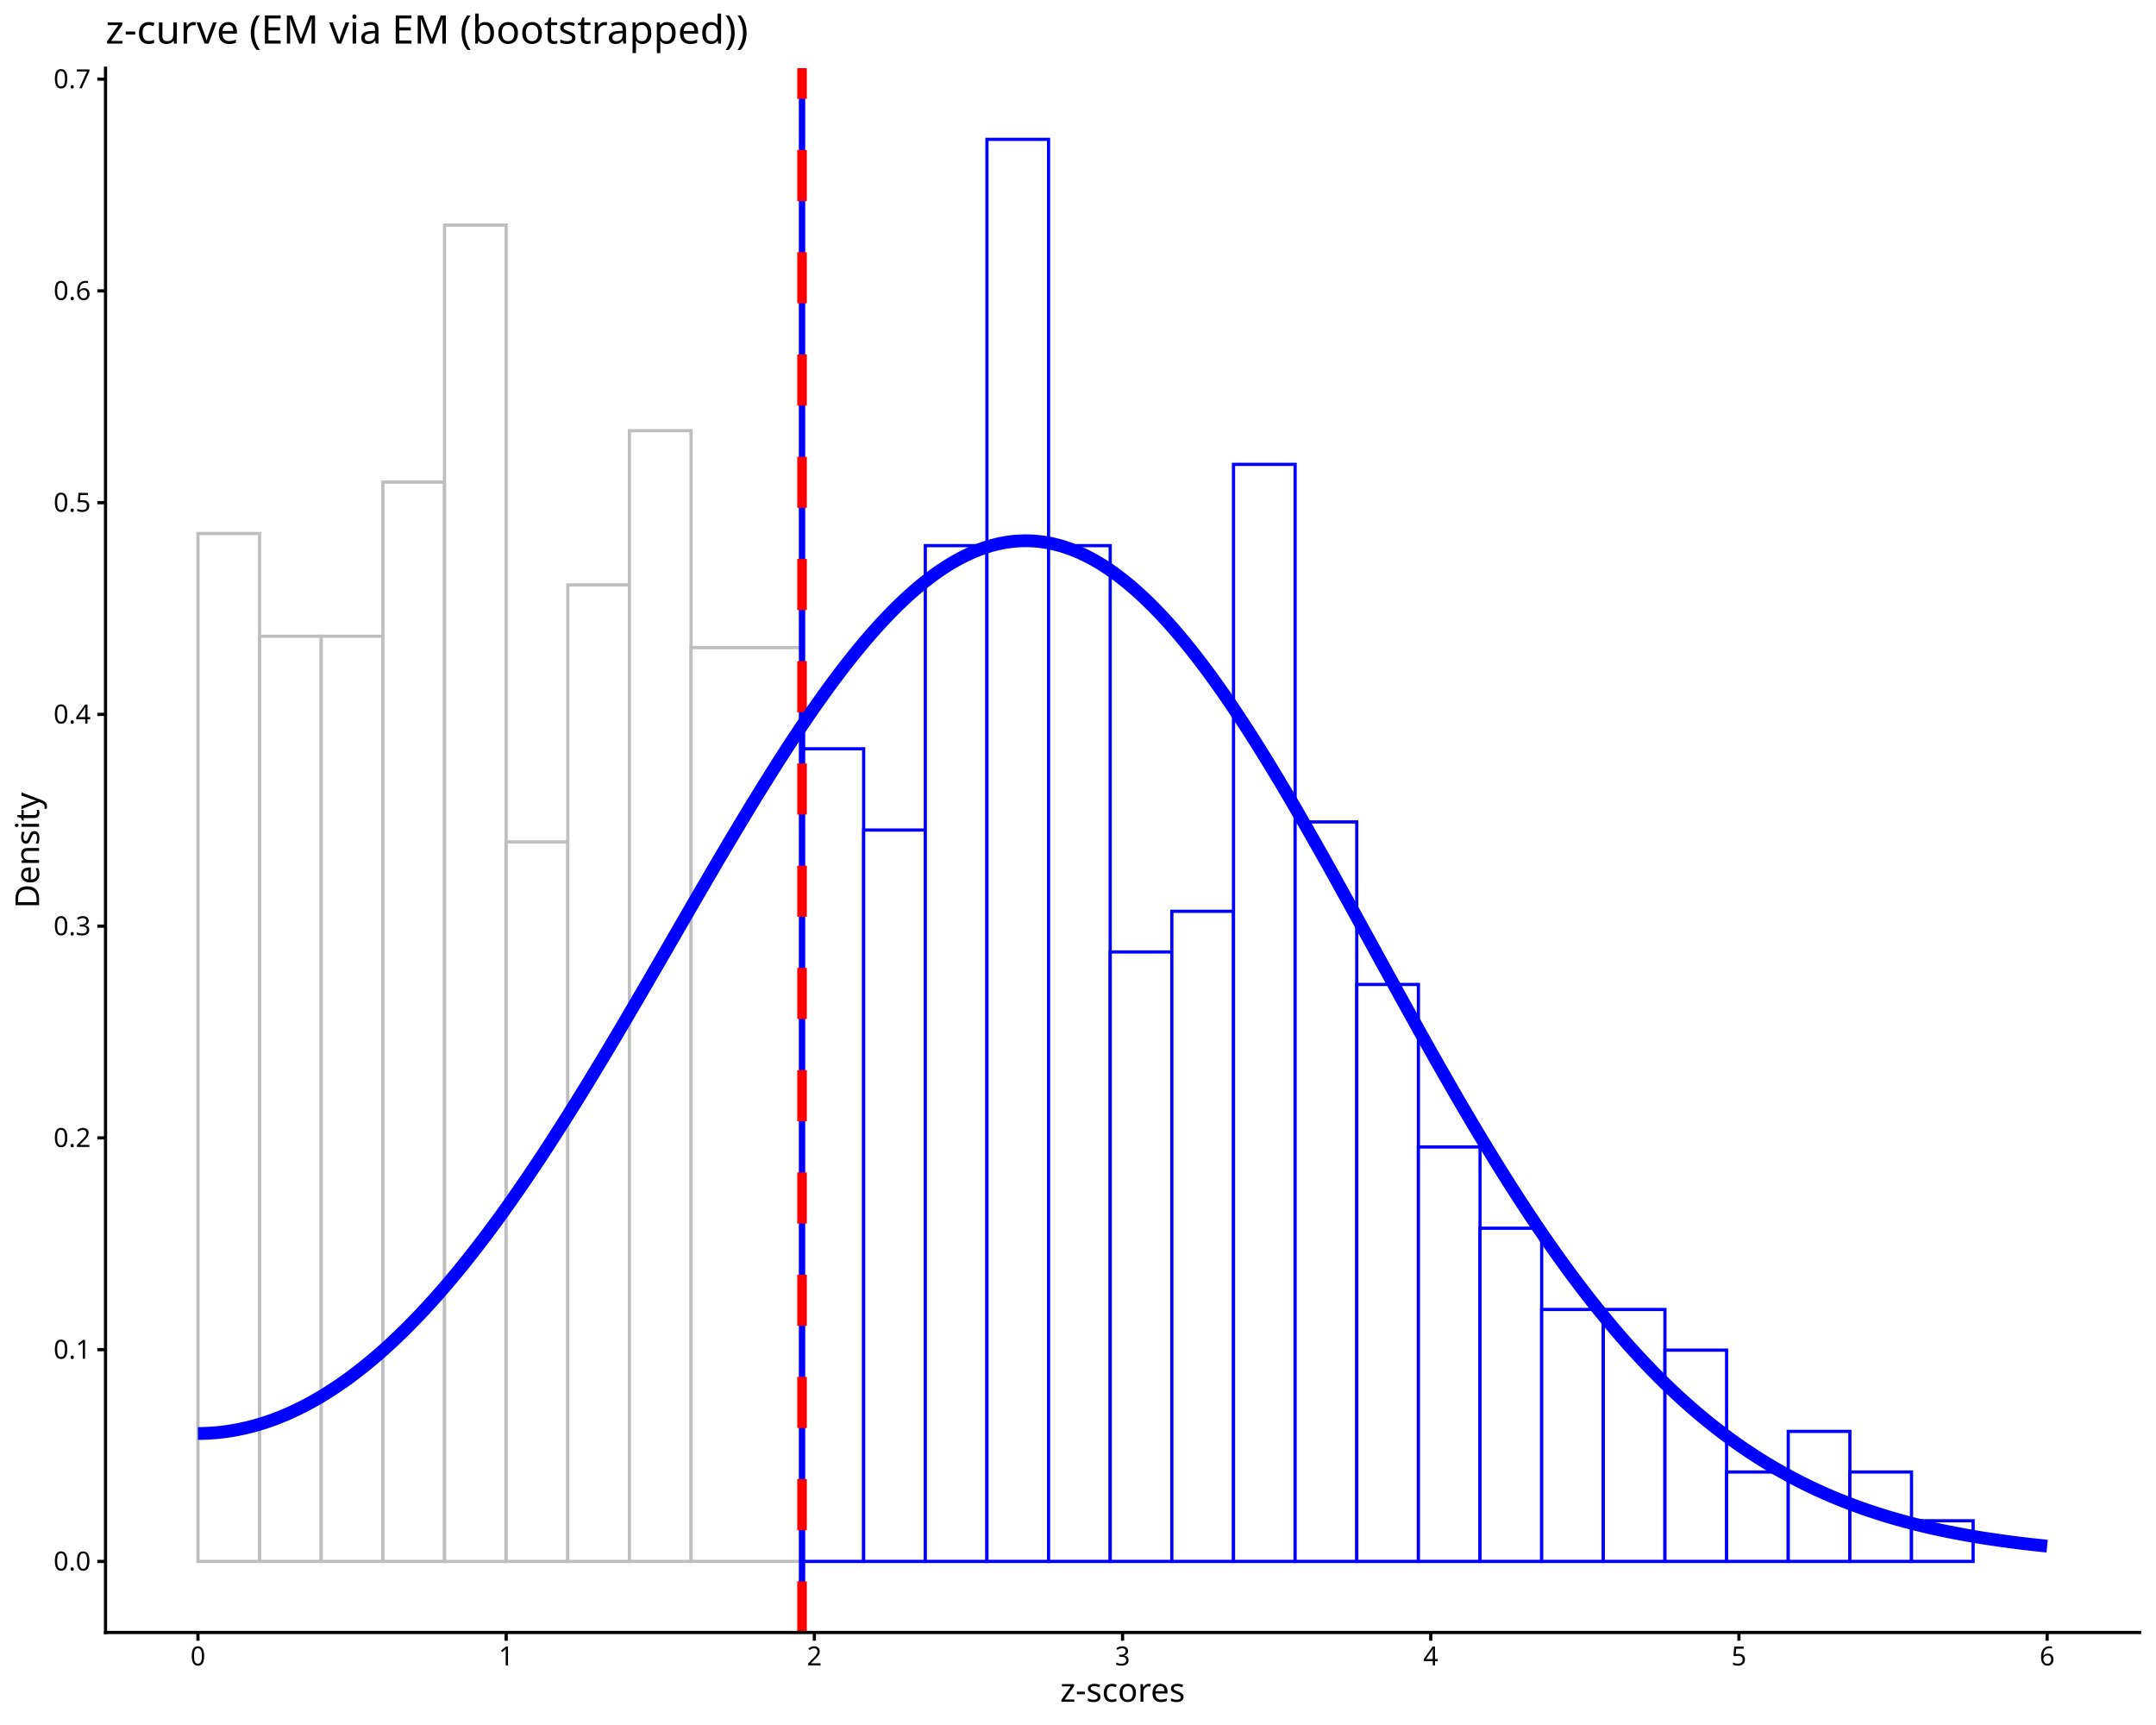
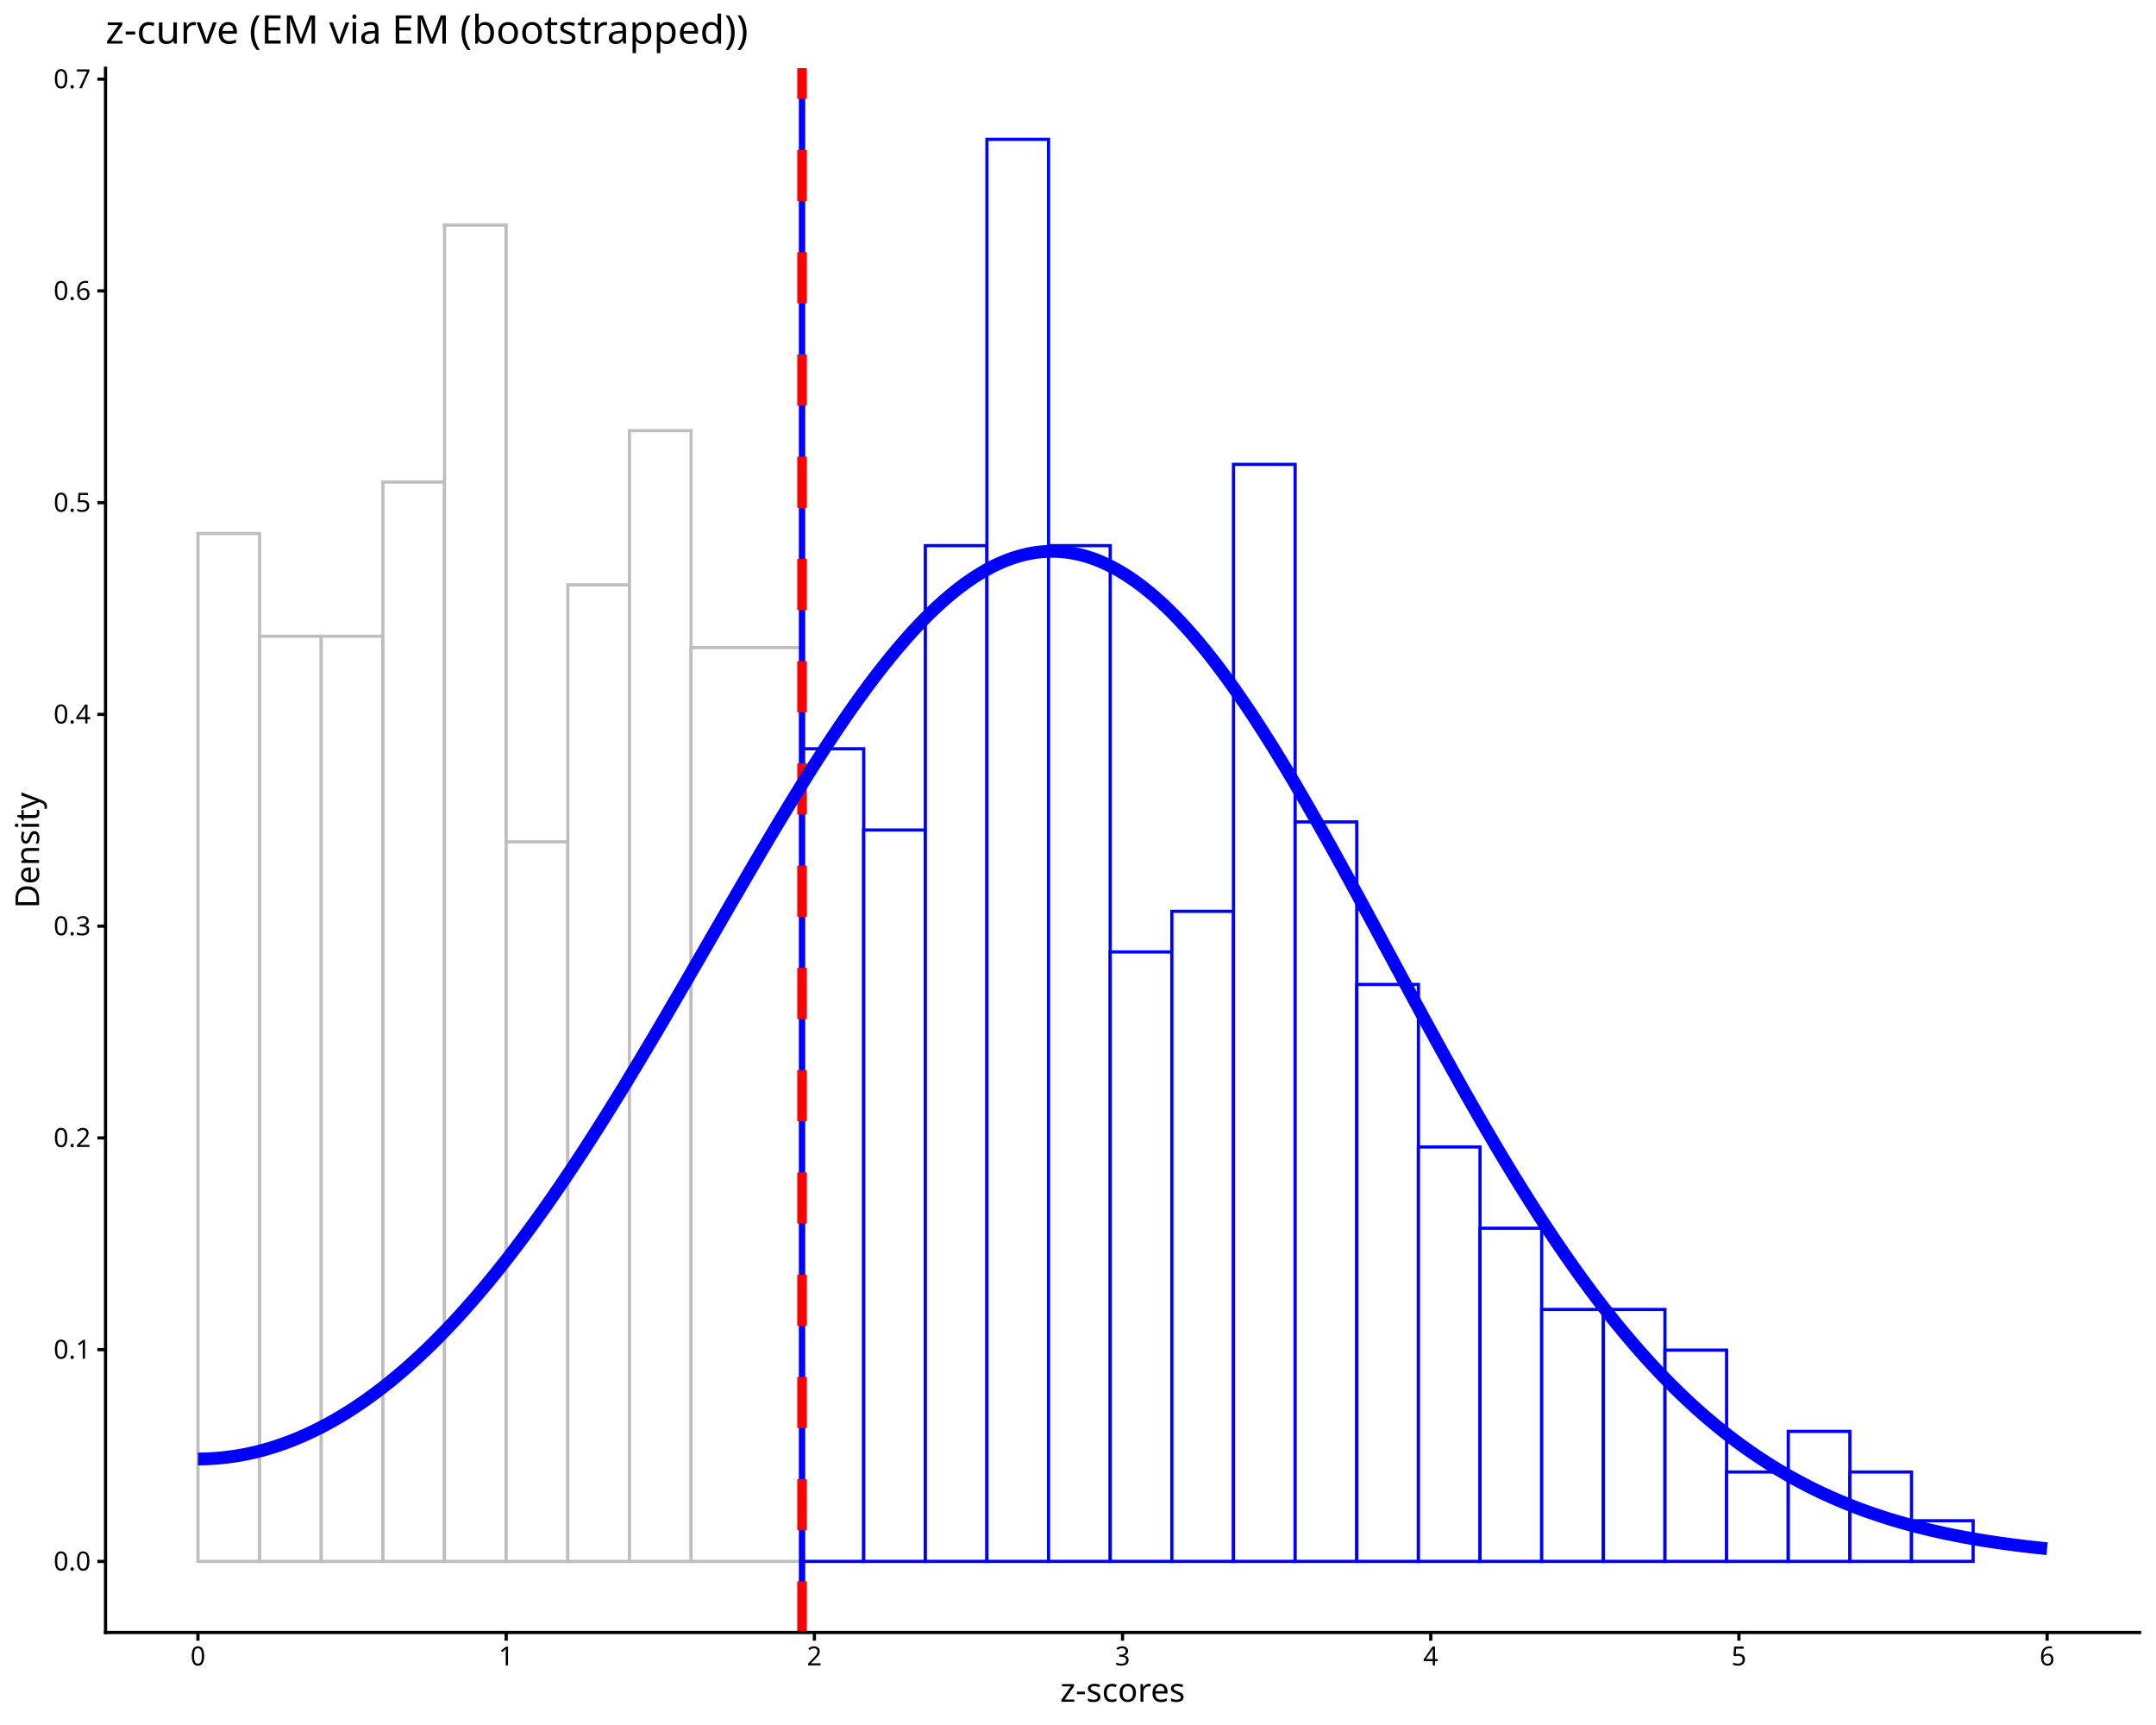
<svg xmlns="http://www.w3.org/2000/svg" class="svglite" data-engine-version="2.0" width="720.00pt" height="576.00pt" viewBox="0 0 720.00 576.00">
  <defs>
    <style type="text/css">
    .svglite line, .svglite polyline, .svglite polygon, .svglite path, .svglite rect, .svglite circle {
      fill: none;
      stroke: #000000;
      stroke-linecap: round;
      stroke-linejoin: round;
      stroke-miterlimit: 10.00;
    }
  </style>
  </defs>
  <rect width="100%" height="100%" style="stroke: none; fill: #FFFFFF;" />
  <defs>
    <clipPath id="cpMC4wMHw3MjAuMDB8MC4wMHw1NzYuMDA=">
      <rect x="0.00" y="0.00" width="720.00" height="576.00" />
    </clipPath>
  </defs>
  <g clip-path="url(#cpMC4wMHw3MjAuMDB8MC4wMHw1NzYuMDA=)">
    <rect x="0.00" y="0.00" width="720.00" height="576.00" style="stroke-width: 1.07; stroke: #FFFFFF; fill: #FFFFFF;" />
  </g>
  <defs>
    <clipPath id="cpMzUuMjR8NzE0LjUyfDIyLjc4fDU0NS4xMQ==">
      <rect x="35.24" y="22.78" width="679.28" height="522.33" />
    </clipPath>
  </defs>
  <g clip-path="url(#cpMzUuMjR8NzE0LjUyfDIyLjc4fDU0NS4xMQ==)">
    <rect x="35.24" y="22.78" width="679.28" height="522.33" style="stroke-width: 1.07; stroke: none; fill: #FFFFFF;" />
    <rect x="267.84" y="250.03" width="20.58" height="271.34" style="stroke-width: 1.07; stroke: #0000FF; stroke-linecap: butt; stroke-linejoin: miter; fill: #FFFFFF;" />
    <rect x="288.42" y="277.16" width="20.58" height="244.21" style="stroke-width: 1.07; stroke: #0000FF; stroke-linecap: butt; stroke-linejoin: miter; fill: #FFFFFF;" />
    <rect x="309.01" y="182.20" width="20.58" height="339.17" style="stroke-width: 1.07; stroke: #0000FF; stroke-linecap: butt; stroke-linejoin: miter; fill: #FFFFFF;" />
    <rect x="329.59" y="46.53" width="20.58" height="474.84" style="stroke-width: 1.07; stroke: #0000FF; stroke-linecap: butt; stroke-linejoin: miter; fill: #FFFFFF;" />
    <rect x="350.17" y="182.20" width="20.58" height="339.17" style="stroke-width: 1.07; stroke: #0000FF; stroke-linecap: butt; stroke-linejoin: miter; fill: #FFFFFF;" />
    <rect x="370.76" y="317.87" width="20.58" height="203.50" style="stroke-width: 1.07; stroke: #0000FF; stroke-linecap: butt; stroke-linejoin: miter; fill: #FFFFFF;" />
    <rect x="391.34" y="304.30" width="20.58" height="217.07" style="stroke-width: 1.07; stroke: #0000FF; stroke-linecap: butt; stroke-linejoin: miter; fill: #FFFFFF;" />
    <rect x="411.93" y="155.06" width="20.58" height="366.31" style="stroke-width: 1.07; stroke: #0000FF; stroke-linecap: butt; stroke-linejoin: miter; fill: #FFFFFF;" />
    <rect x="432.51" y="274.45" width="20.58" height="246.92" style="stroke-width: 1.07; stroke: #0000FF; stroke-linecap: butt; stroke-linejoin: miter; fill: #FFFFFF;" />
    <rect x="453.10" y="328.72" width="20.58" height="192.65" style="stroke-width: 1.07; stroke: #0000FF; stroke-linecap: butt; stroke-linejoin: miter; fill: #FFFFFF;" />
    <rect x="473.68" y="382.99" width="20.58" height="138.38" style="stroke-width: 1.07; stroke: #0000FF; stroke-linecap: butt; stroke-linejoin: miter; fill: #FFFFFF;" />
    <rect x="494.26" y="410.12" width="20.58" height="111.25" style="stroke-width: 1.07; stroke: #0000FF; stroke-linecap: butt; stroke-linejoin: miter; fill: #FFFFFF;" />
    <rect x="514.85" y="437.25" width="20.58" height="84.12" style="stroke-width: 1.07; stroke: #0000FF; stroke-linecap: butt; stroke-linejoin: miter; fill: #FFFFFF;" />
    <rect x="535.43" y="437.25" width="20.58" height="84.12" style="stroke-width: 1.07; stroke: #0000FF; stroke-linecap: butt; stroke-linejoin: miter; fill: #FFFFFF;" />
    <rect x="556.02" y="450.82" width="20.58" height="70.55" style="stroke-width: 1.07; stroke: #0000FF; stroke-linecap: butt; stroke-linejoin: miter; fill: #FFFFFF;" />
    <rect x="576.60" y="491.52" width="20.58" height="29.85" style="stroke-width: 1.07; stroke: #0000FF; stroke-linecap: butt; stroke-linejoin: miter; fill: #FFFFFF;" />
    <rect x="597.19" y="477.96" width="20.58" height="43.41" style="stroke-width: 1.07; stroke: #0000FF; stroke-linecap: butt; stroke-linejoin: miter; fill: #FFFFFF;" />
    <rect x="617.77" y="491.52" width="20.58" height="29.85" style="stroke-width: 1.07; stroke: #0000FF; stroke-linecap: butt; stroke-linejoin: miter; fill: #FFFFFF;" />
    <rect x="638.35" y="507.80" width="20.58" height="13.57" style="stroke-width: 1.07; stroke: #0000FF; stroke-linecap: butt; stroke-linejoin: miter; fill: #FFFFFF;" />
    <rect x="658.94" y="521.37" width="24.70" height="0.00" style="stroke-width: 1.07; stroke: #0000FF; stroke-linecap: butt; stroke-linejoin: miter; fill: #FFFFFF;" />
    <rect x="66.11" y="178.14" width="20.58" height="343.23" style="stroke-width: 1.07; stroke: #BEBEBE; stroke-linecap: butt; stroke-linejoin: miter; fill: #FFFFFF;" />
    <rect x="86.70" y="212.46" width="20.58" height="308.91" style="stroke-width: 1.07; stroke: #BEBEBE; stroke-linecap: butt; stroke-linejoin: miter; fill: #FFFFFF;" />
    <rect x="107.28" y="212.46" width="20.58" height="308.91" style="stroke-width: 1.07; stroke: #BEBEBE; stroke-linecap: butt; stroke-linejoin: miter; fill: #FFFFFF;" />
    <rect x="127.87" y="160.97" width="20.58" height="360.40" style="stroke-width: 1.07; stroke: #BEBEBE; stroke-linecap: butt; stroke-linejoin: miter; fill: #FFFFFF;" />
    <rect x="148.45" y="75.17" width="20.58" height="446.21" style="stroke-width: 1.07; stroke: #BEBEBE; stroke-linecap: butt; stroke-linejoin: miter; fill: #FFFFFF;" />
    <rect x="169.04" y="281.11" width="20.58" height="240.26" style="stroke-width: 1.07; stroke: #BEBEBE; stroke-linecap: butt; stroke-linejoin: miter; fill: #FFFFFF;" />
    <rect x="189.62" y="195.30" width="20.58" height="326.07" style="stroke-width: 1.07; stroke: #BEBEBE; stroke-linecap: butt; stroke-linejoin: miter; fill: #FFFFFF;" />
    <rect x="210.20" y="143.81" width="20.58" height="377.56" style="stroke-width: 1.07; stroke: #BEBEBE; stroke-linecap: butt; stroke-linejoin: miter; fill: #FFFFFF;" />
    <rect x="230.79" y="216.24" width="37.05" height="305.13" style="stroke-width: 1.07; stroke: #BEBEBE; stroke-linecap: butt; stroke-linejoin: miter; fill: #FFFFFF;" />
    <line x1="267.84" y1="545.11" x2="267.84" y2="22.78" style="stroke-width: 2.13; stroke: #0000FF; stroke-linecap: butt;" />
    <line x1="267.84" y1="545.11" x2="267.84" y2="22.78" style="stroke-width: 3.20; stroke: #FF0000; stroke-dasharray: 17.07,17.07; stroke-linecap: butt;" />
-     <polyline points="66.11,478.66 67.14,478.65 68.17,478.62 69.20,478.59 70.23,478.53 71.26,478.46 72.29,478.38 73.32,478.28 74.35,478.16 75.38,478.03 76.41,477.88 77.44,477.72 78.47,477.54 79.49,477.35 80.52,477.14 81.55,476.91 82.58,476.67 83.61,476.42 84.64,476.15 85.67,475.86 86.70,475.56 87.73,475.24 88.76,474.91 89.79,474.56 90.82,474.20 91.85,473.82 92.87,473.42 93.90,473.01 94.93,472.59 95.96,472.15 96.99,471.69 98.02,471.22 99.05,470.73 100.08,470.23 101.11,469.71 102.14,469.18 103.17,468.63 104.20,468.07 105.22,467.49 106.25,466.90 107.28,466.29 108.31,465.66 109.34,465.02 110.37,464.37 111.40,463.70 112.43,463.02 113.46,462.32 114.49,461.60 115.52,460.87 116.55,460.13 117.58,459.37 118.60,458.59 119.63,457.80 120.66,457.00 121.69,456.18 122.72,455.34 123.75,454.49 124.78,453.63 125.81,452.75 126.84,451.86 127.87,450.95 128.90,450.03 129.93,449.09 130.96,448.14 131.98,447.17 133.01,446.19 134.04,445.20 135.07,444.19 136.10,443.16 137.13,442.13 138.16,441.07 139.19,440.01 140.22,438.93 141.25,437.83 142.28,436.73 143.31,435.61 144.34,434.47 145.36,433.32 146.39,432.16 147.42,430.98 148.45,429.80 149.48,428.59 150.51,427.38 151.54,426.15 152.57,424.91 153.60,423.65 154.63,422.38 155.66,421.10 156.69,419.81 157.71,418.50 158.74,417.19 159.77,415.85 160.80,414.51 161.83,413.16 162.86,411.79 163.89,410.41 164.92,409.02 165.95,407.62 166.98,406.20 168.01,404.78 169.04,403.34 170.07,401.89 171.09,400.43 172.12,398.96 173.15,397.48 174.18,395.99 175.21,394.48 176.24,392.97 177.27,391.45 178.30,389.92 179.33,388.37 180.36,386.82 181.39,385.26 182.42,383.69 183.45,382.11 184.47,380.52 185.50,378.92 186.53,377.31 187.56,375.70 188.59,374.07 189.62,372.44 190.65,370.80 191.68,369.15 192.71,367.50 193.74,365.83 194.77,364.16 195.80,362.48 196.83,360.80 197.85,359.11 198.88,357.41 199.91,355.71 200.94,354.00 201.97,352.29 203.00,350.57 204.03,348.84 205.06,347.11 206.09,345.37 207.12,343.63 208.15,341.89 209.18,340.14 210.20,338.39 211.23,336.63 212.26,334.87 213.29,333.11 214.32,331.34 215.35,329.57 216.38,327.80 217.41,326.03 218.44,324.25 219.47,322.48 220.50,320.70 221.53,318.92 222.56,317.14 223.58,315.36 224.61,313.58 225.64,311.80 226.67,310.02 227.70,308.24 228.73,306.46 229.76,304.68 230.79,302.90 231.82,301.13 232.85,299.35 233.88,297.58 234.91,295.81 235.94,294.05 236.96,292.28 237.99,290.52 239.02,288.77 240.05,287.01 241.08,285.27 242.11,283.52 243.14,281.78 244.17,280.05 245.20,278.32 246.23,276.60 247.26,274.88 248.29,273.17 249.32,271.47 250.34,269.77 251.37,268.08 252.40,266.40 253.43,264.73 254.46,263.06 255.49,261.40 256.52,259.76 257.55,258.12 258.58,256.49 259.61,254.86 260.64,253.25 261.67,251.65 262.69,250.06 263.72,248.48 264.75,246.92 265.78,245.36 266.81,243.81 267.84,242.28 268.87,240.76 269.90,239.25 270.93,237.76 271.96,236.28 272.99,234.81 274.02,233.36 275.05,231.92 276.07,230.49 277.10,229.08 278.13,227.68 279.16,226.30 280.19,224.94 281.22,223.59 282.25,222.26 283.28,220.94 284.31,219.64 285.34,218.36 286.37,217.09 287.40,215.84 288.43,214.61 289.45,213.40 290.48,212.21 291.51,211.03 292.54,209.87 293.57,208.74 294.60,207.62 295.63,206.52 296.66,205.44 297.69,204.38 298.72,203.34 299.75,202.32 300.78,201.33 301.81,200.35 302.83,199.39 303.86,198.46 304.89,197.55 305.92,196.66 306.95,195.79 307.98,194.94 309.01,194.12 310.04,193.32 311.07,192.54 312.10,191.78 313.13,191.05 314.16,190.34 315.18,189.66 316.21,189.00 317.24,188.36 318.27,187.75 319.30,187.16 320.33,186.59 321.36,186.05 322.39,185.54 323.42,185.05 324.45,184.58 325.48,184.14 326.51,183.72 327.54,183.33 328.56,182.97 329.59,182.63 330.62,182.31 331.65,182.03 332.68,181.76 333.71,181.53 334.74,181.31 335.77,181.13 336.80,180.97 337.83,180.84 338.86,180.73 339.89,180.65 340.92,180.60 341.94,180.57 342.97,180.57 344.00,180.59 345.03,180.64 346.06,180.72 347.09,180.82 348.12,180.95 349.15,181.11 350.18,181.29 351.21,181.50 352.24,181.74 353.27,182.00 354.30,182.28 355.32,182.60 356.35,182.94 357.38,183.30 358.41,183.70 359.44,184.12 360.47,184.56 361.50,185.03 362.53,185.52 363.56,186.05 364.59,186.59 365.62,187.16 366.65,187.76 367.67,188.38 368.70,189.03 369.73,189.70 370.76,190.40 371.79,191.12 372.82,191.87 373.85,192.64 374.88,193.44 375.91,194.26 376.94,195.10 377.97,195.97 379.00,196.86 380.03,197.77 381.05,198.71 382.08,199.67 383.11,200.65 384.14,201.66 385.17,202.69 386.20,203.74 387.23,204.81 388.26,205.90 389.29,207.02 390.32,208.15 391.35,209.31 392.38,210.49 393.41,211.69 394.43,212.91 395.46,214.15 396.49,215.41 397.52,216.69 398.55,217.99 399.58,219.30 400.61,220.64 401.64,221.99 402.67,223.36 403.70,224.75 404.73,226.16 405.76,227.59 406.79,229.03 407.81,230.49 408.84,231.96 409.87,233.46 410.90,234.96 411.93,236.49 412.96,238.02 413.99,239.58 415.02,241.14 416.05,242.72 417.08,244.32 418.11,245.93 419.14,247.55 420.16,249.18 421.19,250.83 422.22,252.49 423.25,254.16 424.28,255.85 425.31,257.54 426.34,259.25 427.37,260.96 428.40,262.69 429.43,264.43 430.46,266.17 431.49,267.93 432.52,269.69 433.54,271.46 434.57,273.24 435.60,275.03 436.63,276.83 437.66,278.63 438.69,280.44 439.72,282.26 440.75,284.08 441.78,285.91 442.81,287.74 443.84,289.58 444.87,291.42 445.90,293.27 446.92,295.12 447.95,296.98 448.98,298.84 450.01,300.70 451.04,302.57 452.07,304.43 453.10,306.30 454.13,308.17 455.16,310.05 456.19,311.92 457.22,313.80 458.25,315.67 459.28,317.55 460.30,319.42 461.33,321.30 462.36,323.17 463.39,325.05 464.42,326.92 465.45,328.79 466.48,330.66 467.51,332.52 468.54,334.39 469.57,336.25 470.60,338.11 471.63,339.96 472.65,341.81 473.68,343.66 474.71,345.50 475.74,347.34 476.77,349.18 477.80,351.00 478.83,352.83 479.86,354.65 480.89,356.46 481.92,358.26 482.95,360.06 483.98,361.86 485.01,363.65 486.03,365.43 487.06,367.20 488.09,368.96 489.12,370.72 490.15,372.47 491.18,374.21 492.21,375.95 493.24,377.67 494.27,379.39 495.30,381.10 496.33,382.80 497.36,384.49 498.39,386.17 499.41,387.84 500.44,389.50 501.47,391.16 502.50,392.80 503.53,394.43 504.56,396.05 505.59,397.66 506.62,399.26 507.65,400.85 508.68,402.43 509.71,404.00 510.74,405.56 511.77,407.10 512.79,408.64 513.82,410.16 514.85,411.67 515.88,413.17 516.91,414.66 517.94,416.13 518.97,417.60 520.00,419.05 521.03,420.49 522.06,421.92 523.09,423.33 524.12,424.74 525.14,426.13 526.17,427.50 527.20,428.87 528.23,430.22 529.26,431.56 530.29,432.89 531.32,434.21 532.35,435.51 533.38,436.80 534.41,438.08 535.44,439.34 536.47,440.59 537.50,441.83 538.52,443.06 539.55,444.27 540.58,445.47 541.61,446.66 542.64,447.83 543.67,449.00 544.70,450.14 545.73,451.28 546.76,452.40 547.79,453.51 548.82,454.61 549.85,455.70 550.88,456.77 551.90,457.83 552.93,458.87 553.96,459.91 554.99,460.93 556.02,461.94 557.05,462.93 558.08,463.92 559.11,464.89 560.14,465.85 561.17,466.79 562.20,467.73 563.23,468.65 564.26,469.56 565.28,470.46 566.31,471.34 567.34,472.22 568.37,473.08 569.40,473.93 570.43,474.77 571.46,475.59 572.49,476.41 573.52,477.21 574.55,478.01 575.58,478.79 576.61,479.55 577.63,480.31 578.66,481.06 579.69,481.80 580.72,482.52 581.75,483.24 582.78,483.94 583.81,484.63 584.84,485.31 585.87,485.98 586.90,486.65 587.93,487.30 588.96,487.94 589.99,488.57 591.01,489.19 592.04,489.80 593.07,490.40 594.10,490.99 595.13,491.57 596.16,492.14 597.19,492.71 598.22,493.26 599.25,493.80 600.28,494.34 601.31,494.86 602.34,495.38 603.37,495.89 604.39,496.39 605.42,496.88 606.45,497.36 607.48,497.83 608.51,498.30 609.54,498.76 610.57,499.21 611.60,499.65 612.63,500.08 613.66,500.51 614.69,500.92 615.72,501.33 616.75,501.74 617.77,502.13 618.80,502.52 619.83,502.90 620.86,503.28 621.89,503.64 622.92,504.00 623.95,504.36 624.98,504.70 626.01,505.04 627.04,505.38 628.07,505.70 629.10,506.02 630.12,506.34 631.15,506.65 632.18,506.95 633.21,507.25 634.24,507.54 635.27,507.82 636.30,508.10 637.33,508.37 638.36,508.64 639.39,508.91 640.42,509.16 641.45,509.42 642.48,509.66 643.50,509.91 644.53,510.14 645.56,510.38 646.59,510.60 647.62,510.83 648.65,511.05 649.68,511.26 650.71,511.47 651.74,511.67 652.77,511.88 653.80,512.07 654.83,512.27 655.86,512.45 656.88,512.64 657.91,512.82 658.94,513.00 659.97,513.17 661.00,513.34 662.03,513.51 663.06,513.67 664.09,513.83 665.12,513.98 666.15,514.13 667.18,514.28 668.21,514.43 669.24,514.57 670.26,514.71 671.29,514.85 672.32,514.98 673.35,515.11 674.38,515.24 675.41,515.36 676.44,515.49 677.47,515.61 678.50,515.72 679.53,515.84 680.56,515.95 681.59,516.06 682.61,516.17 683.64,516.27 " style="stroke-width: 4.27; stroke: #0000FF; stroke-linecap: butt;" />
+     <polyline points="66.11,487.16 67.14,487.16 68.17,487.14 69.20,487.11 70.23,487.06 71.26,487.00 72.29,486.93 73.32,486.84 74.35,486.74 75.38,486.63 76.41,486.50 77.44,486.36 78.47,486.21 79.49,486.05 80.52,485.87 81.55,485.68 82.58,485.47 83.61,485.25 84.64,485.02 85.67,484.78 86.70,484.52 87.73,484.25 88.76,483.96 89.79,483.67 90.82,483.35 91.85,483.03 92.87,482.69 93.90,482.34 94.93,481.98 95.96,481.60 96.99,481.21 98.02,480.80 99.05,480.38 100.08,479.95 101.11,479.51 102.14,479.05 103.17,478.58 104.20,478.09 105.22,477.59 106.25,477.08 107.28,476.56 108.31,476.02 109.34,475.47 110.37,474.90 111.40,474.32 112.43,473.73 113.46,473.13 114.49,472.51 115.52,471.87 116.55,471.23 117.58,470.57 118.60,469.90 119.63,469.21 120.66,468.51 121.69,467.80 122.72,467.07 123.75,466.33 124.78,465.58 125.81,464.81 126.84,464.03 127.87,463.24 128.90,462.43 129.93,461.61 130.96,460.77 131.98,459.93 133.01,459.07 134.04,458.19 135.07,457.30 136.10,456.40 137.13,455.49 138.16,454.56 139.19,453.62 140.22,452.67 141.25,451.70 142.28,450.72 143.31,449.73 144.34,448.72 145.36,447.70 146.39,446.67 147.42,445.62 148.45,444.56 149.48,443.49 150.51,442.40 151.54,441.31 152.57,440.20 153.60,439.07 154.63,437.93 155.66,436.79 156.69,435.62 157.71,434.45 158.74,433.26 159.77,432.06 160.80,430.85 161.83,429.62 162.86,428.39 163.89,427.14 164.92,425.88 165.95,424.60 166.98,423.32 168.01,422.02 169.04,420.71 170.07,419.39 171.09,418.05 172.12,416.71 173.15,415.35 174.18,413.98 175.21,412.60 176.24,411.21 177.27,409.81 178.30,408.39 179.33,406.97 180.36,405.53 181.39,404.09 182.42,402.63 183.45,401.16 184.47,399.68 185.50,398.19 186.53,396.70 187.56,395.19 188.59,393.67 189.62,392.14 190.65,390.60 191.68,389.05 192.71,387.49 193.74,385.93 194.77,384.35 195.80,382.77 196.83,381.17 197.85,379.57 198.88,377.96 199.91,376.34 200.94,374.71 201.97,373.08 203.00,371.43 204.03,369.78 205.06,368.12 206.09,366.46 207.12,364.78 208.15,363.10 209.18,361.42 210.20,359.72 211.23,358.02 212.26,356.32 213.29,354.61 214.32,352.89 215.35,351.16 216.38,349.44 217.41,347.70 218.44,345.97 219.47,344.22 220.50,342.48 221.53,340.72 222.56,338.97 223.58,337.21 224.61,335.45 225.64,333.68 226.67,331.91 227.70,330.14 228.73,328.37 229.76,326.59 230.79,324.81 231.82,323.03 232.85,321.25 233.88,319.47 234.91,317.69 235.94,315.90 236.96,314.12 237.99,312.33 239.02,310.55 240.05,308.76 241.08,306.98 242.11,305.20 243.14,303.42 244.17,301.64 245.20,299.86 246.23,298.09 247.26,296.31 248.29,294.54 249.32,292.78 250.34,291.01 251.37,289.25 252.40,287.50 253.43,285.75 254.46,284.00 255.49,282.26 256.52,280.52 257.55,278.79 258.58,277.07 259.61,275.35 260.64,273.63 261.67,271.93 262.69,270.23 263.72,268.54 264.75,266.86 265.78,265.18 266.81,263.51 267.84,261.86 268.87,260.21 269.90,258.57 270.93,256.94 271.96,255.32 272.99,253.71 274.02,252.11 275.05,250.52 276.07,248.94 277.10,247.38 278.13,245.83 279.16,244.29 280.19,242.76 281.22,241.24 282.25,239.74 283.28,238.25 284.31,236.78 285.34,235.32 286.37,233.87 287.40,232.44 288.43,231.03 289.45,229.63 290.48,228.24 291.51,226.88 292.54,225.52 293.57,224.19 294.60,222.87 295.63,221.57 296.66,220.29 297.69,219.02 298.72,217.78 299.75,216.55 300.78,215.34 301.81,214.15 302.83,212.98 303.86,211.83 304.89,210.69 305.92,209.58 306.95,208.49 307.98,207.42 309.01,206.37 310.04,205.35 311.07,204.34 312.10,203.35 313.13,202.39 314.16,201.45 315.18,200.53 316.21,199.64 317.24,198.77 318.27,197.92 319.30,197.09 320.33,196.29 321.36,195.51 322.39,194.76 323.42,194.03 324.45,193.32 325.48,192.64 326.51,191.99 327.54,191.36 328.56,190.75 329.59,190.17 330.62,189.62 331.65,189.09 332.68,188.59 333.71,188.11 334.74,187.66 335.77,187.23 336.80,186.84 337.83,186.46 338.86,186.12 339.89,185.80 340.92,185.51 341.94,185.25 342.97,185.01 344.00,184.80 345.03,184.62 346.06,184.46 347.09,184.33 348.12,184.23 349.15,184.16 350.18,184.11 351.21,184.10 352.24,184.11 353.27,184.14 354.30,184.21 355.32,184.30 356.35,184.42 357.38,184.57 358.41,184.75 359.44,184.95 360.47,185.18 361.50,185.44 362.53,185.73 363.56,186.04 364.59,186.38 365.62,186.75 366.65,187.15 367.67,187.57 368.70,188.02 369.73,188.50 370.76,189.01 371.79,189.54 372.82,190.10 373.85,190.68 374.88,191.30 375.91,191.94 376.94,192.60 377.97,193.29 379.00,194.01 380.03,194.76 381.05,195.53 382.08,196.32 383.11,197.14 384.14,197.99 385.17,198.86 386.20,199.76 387.23,200.68 388.26,201.62 389.29,202.59 390.32,203.59 391.35,204.60 392.38,205.65 393.41,206.71 394.43,207.80 395.46,208.91 396.49,210.04 397.52,211.20 398.55,212.38 399.58,213.58 400.61,214.80 401.64,216.05 402.67,217.31 403.70,218.60 404.73,219.90 405.76,221.23 406.79,222.58 407.81,223.94 408.84,225.33 409.87,226.73 410.90,228.16 411.93,229.60 412.96,231.06 413.99,232.54 415.02,234.03 416.05,235.55 417.08,237.08 418.11,238.62 419.14,240.18 420.16,241.76 421.19,243.36 422.22,244.96 423.25,246.59 424.28,248.22 425.31,249.88 426.34,251.54 427.37,253.22 428.40,254.91 429.43,256.62 430.46,258.33 431.49,260.06 432.52,261.80 433.54,263.55 434.57,265.31 435.60,267.08 436.63,268.87 437.66,270.66 438.69,272.46 439.72,274.27 440.75,276.09 441.78,277.91 442.81,279.75 443.84,281.59 444.87,283.44 445.90,285.29 446.92,287.16 447.95,289.02 448.98,290.90 450.01,292.78 451.04,294.66 452.07,296.55 453.10,298.44 454.13,300.34 455.16,302.24 456.19,304.14 457.22,306.04 458.25,307.95 459.28,309.86 460.30,311.77 461.33,313.68 462.36,315.60 463.39,317.51 464.42,319.42 465.45,321.34 466.48,323.25 467.51,325.16 468.54,327.07 469.57,328.98 470.60,330.89 471.63,332.80 472.65,334.70 473.68,336.60 474.71,338.50 475.74,340.40 476.77,342.29 477.80,344.18 478.83,346.06 479.86,347.94 480.89,349.81 481.92,351.68 482.95,353.55 483.98,355.40 485.01,357.26 486.03,359.10 487.06,360.94 488.09,362.77 489.12,364.60 490.15,366.42 491.18,368.23 492.21,370.03 493.24,371.83 494.27,373.62 495.30,375.40 496.33,377.17 497.36,378.93 498.39,380.68 499.41,382.43 500.44,384.16 501.47,385.89 502.50,387.60 503.53,389.31 504.56,391.00 505.59,392.69 506.62,394.36 507.65,396.02 508.68,397.68 509.71,399.32 510.74,400.95 511.77,402.57 512.79,404.18 513.82,405.77 514.85,407.36 515.88,408.93 516.91,410.49 517.94,412.04 518.97,413.58 520.00,415.11 521.03,416.62 522.06,418.12 523.09,419.61 524.12,421.08 525.14,422.54 526.17,423.99 527.20,425.43 528.23,426.85 529.26,428.26 530.29,429.66 531.32,431.05 532.35,432.42 533.38,433.78 534.41,435.12 535.44,436.45 536.47,437.77 537.50,439.08 538.52,440.37 539.55,441.65 540.58,442.91 541.61,444.16 542.64,445.40 543.67,446.62 544.70,447.83 545.73,449.03 546.76,450.22 547.79,451.39 548.82,452.54 549.85,453.69 550.88,454.82 551.90,455.94 552.93,457.04 553.96,458.13 554.99,459.21 556.02,460.27 557.05,461.32 558.08,462.36 559.11,463.38 560.14,464.39 561.17,465.39 562.20,466.38 563.23,467.35 564.26,468.31 565.28,469.26 566.31,470.19 567.34,471.11 568.37,472.02 569.40,472.92 570.43,473.80 571.46,474.67 572.49,475.53 573.52,476.38 574.55,477.21 575.58,478.04 576.61,478.85 577.63,479.65 578.66,480.43 579.69,481.21 580.72,481.97 581.75,482.72 582.78,483.46 583.81,484.19 584.84,484.91 585.87,485.62 586.90,486.31 587.93,487.00 588.96,487.67 589.99,488.34 591.01,488.99 592.04,489.63 593.07,490.26 594.10,490.88 595.13,491.49 596.16,492.09 597.19,492.69 598.22,493.27 599.25,493.84 600.28,494.40 601.31,494.95 602.34,495.49 603.37,496.03 604.39,496.55 605.42,497.06 606.45,497.57 607.48,498.07 608.51,498.55 609.54,499.03 610.57,499.50 611.60,499.96 612.63,500.42 613.66,500.86 614.69,501.30 615.72,501.73 616.75,502.15 617.77,502.56 618.80,502.97 619.83,503.37 620.86,503.76 621.89,504.14 622.92,504.51 623.95,504.88 624.98,505.24 626.01,505.60 627.04,505.94 628.07,506.28 629.10,506.62 630.12,506.94 631.15,507.27 632.18,507.58 633.21,507.89 634.24,508.19 635.27,508.48 636.30,508.77 637.33,509.06 638.36,509.34 639.39,509.61 640.42,509.88 641.45,510.14 642.48,510.39 643.50,510.64 644.53,510.89 645.56,511.13 646.59,511.36 647.62,511.59 648.65,511.82 649.68,512.04 650.71,512.25 651.74,512.47 652.77,512.67 653.80,512.87 654.83,513.07 655.86,513.27 656.88,513.45 657.91,513.64 658.94,513.82 659.97,514.00 661.00,514.17 662.03,514.34 663.06,514.51 664.09,514.67 665.12,514.83 666.15,514.98 667.18,515.13 668.21,515.28 669.24,515.42 670.26,515.56 671.29,515.70 672.32,515.84 673.35,515.97 674.38,516.10 675.41,516.22 676.44,516.35 677.47,516.47 678.50,516.58 679.53,516.70 680.56,516.81 681.59,516.92 682.61,517.03 683.64,517.13 " style="stroke-width: 4.27; stroke: #0000FF; stroke-linecap: butt;" />
  </g>
  <g clip-path="url(#cpMC4wMHw3MjAuMDB8MC4wMHw1NzYuMDA=)">
    <polyline points="35.24,545.11 35.24,22.78 " style="stroke-width: 1.07; stroke-linecap: square;" />
    <text x="30.31" y="524.40" text-anchor="end" style="font-size: 8.80px; font-family: sans;" textLength="12.23px" lengthAdjust="spacingAndGlyphs">0.0</text>
    <text x="30.31" y="453.69" text-anchor="end" style="font-size: 8.80px; font-family: sans;" textLength="12.23px" lengthAdjust="spacingAndGlyphs">0.1</text>
    <text x="30.31" y="382.99" text-anchor="end" style="font-size: 8.80px; font-family: sans;" textLength="12.23px" lengthAdjust="spacingAndGlyphs">0.2</text>
    <text x="30.31" y="312.28" text-anchor="end" style="font-size: 8.80px; font-family: sans;" textLength="12.23px" lengthAdjust="spacingAndGlyphs">0.3</text>
    <text x="30.31" y="241.57" text-anchor="end" style="font-size: 8.80px; font-family: sans;" textLength="12.23px" lengthAdjust="spacingAndGlyphs">0.4</text>
    <text x="30.31" y="170.87" text-anchor="end" style="font-size: 8.80px; font-family: sans;" textLength="12.23px" lengthAdjust="spacingAndGlyphs">0.5</text>
    <text x="30.31" y="100.16" text-anchor="end" style="font-size: 8.80px; font-family: sans;" textLength="12.23px" lengthAdjust="spacingAndGlyphs">0.6</text>
    <text x="30.31" y="29.45" text-anchor="end" style="font-size: 8.80px; font-family: sans;" textLength="12.23px" lengthAdjust="spacingAndGlyphs">0.7</text>
    <polyline points="32.50,521.37 35.24,521.37 " style="stroke-width: 1.07; stroke-linecap: butt;" />
    <polyline points="32.50,450.66 35.24,450.66 " style="stroke-width: 1.07; stroke-linecap: butt;" />
    <polyline points="32.50,379.96 35.24,379.96 " style="stroke-width: 1.07; stroke-linecap: butt;" />
    <polyline points="32.50,309.25 35.24,309.25 " style="stroke-width: 1.07; stroke-linecap: butt;" />
    <polyline points="32.50,238.54 35.24,238.54 " style="stroke-width: 1.07; stroke-linecap: butt;" />
    <polyline points="32.50,167.84 35.24,167.84 " style="stroke-width: 1.07; stroke-linecap: butt;" />
    <polyline points="32.50,97.13 35.24,97.13 " style="stroke-width: 1.07; stroke-linecap: butt;" />
    <polyline points="32.50,26.43 35.24,26.43 " style="stroke-width: 1.07; stroke-linecap: butt;" />
    <polyline points="35.24,545.11 714.52,545.11 " style="stroke-width: 1.07; stroke-linecap: square;" />
    <polyline points="66.11,547.85 66.11,545.11 " style="stroke-width: 1.07; stroke-linecap: butt;" />
    <polyline points="169.04,547.85 169.04,545.11 " style="stroke-width: 1.07; stroke-linecap: butt;" />
    <polyline points="271.96,547.85 271.96,545.11 " style="stroke-width: 1.07; stroke-linecap: butt;" />
    <polyline points="374.88,547.85 374.88,545.11 " style="stroke-width: 1.07; stroke-linecap: butt;" />
    <polyline points="477.80,547.85 477.80,545.11 " style="stroke-width: 1.07; stroke-linecap: butt;" />
    <polyline points="580.72,547.85 580.72,545.11 " style="stroke-width: 1.07; stroke-linecap: butt;" />
    <polyline points="683.64,547.85 683.64,545.11 " style="stroke-width: 1.07; stroke-linecap: butt;" />
    <text x="66.11" y="556.10" text-anchor="middle" style="font-size: 8.80px; font-family: sans;" textLength="4.89px" lengthAdjust="spacingAndGlyphs">0</text>
    <text x="169.04" y="556.10" text-anchor="middle" style="font-size: 8.80px; font-family: sans;" textLength="4.89px" lengthAdjust="spacingAndGlyphs">1</text>
    <text x="271.96" y="556.10" text-anchor="middle" style="font-size: 8.80px; font-family: sans;" textLength="4.89px" lengthAdjust="spacingAndGlyphs">2</text>
    <text x="374.88" y="556.10" text-anchor="middle" style="font-size: 8.80px; font-family: sans;" textLength="4.89px" lengthAdjust="spacingAndGlyphs">3</text>
    <text x="477.80" y="556.10" text-anchor="middle" style="font-size: 8.80px; font-family: sans;" textLength="4.89px" lengthAdjust="spacingAndGlyphs">4</text>
    <text x="580.72" y="556.10" text-anchor="middle" style="font-size: 8.80px; font-family: sans;" textLength="4.89px" lengthAdjust="spacingAndGlyphs">5</text>
    <text x="683.64" y="556.10" text-anchor="middle" style="font-size: 8.80px; font-family: sans;" textLength="4.89px" lengthAdjust="spacingAndGlyphs">6</text>
    <text x="374.88" y="568.24" text-anchor="middle" style="font-size: 11.00px; font-family: sans;" textLength="41.58px" lengthAdjust="spacingAndGlyphs">z-scores</text>
    <text transform="translate(13.05,283.95) rotate(-90)" text-anchor="middle" style="font-size: 11.00px; font-family: sans;" textLength="36.69px" lengthAdjust="spacingAndGlyphs">Density</text>
    <text x="35.24" y="14.56" style="font-size: 13.20px; font-family: sans;" textLength="209.10px" lengthAdjust="spacingAndGlyphs">z-curve (EM via EM (bootstrapped))</text>
  </g>
</svg>
